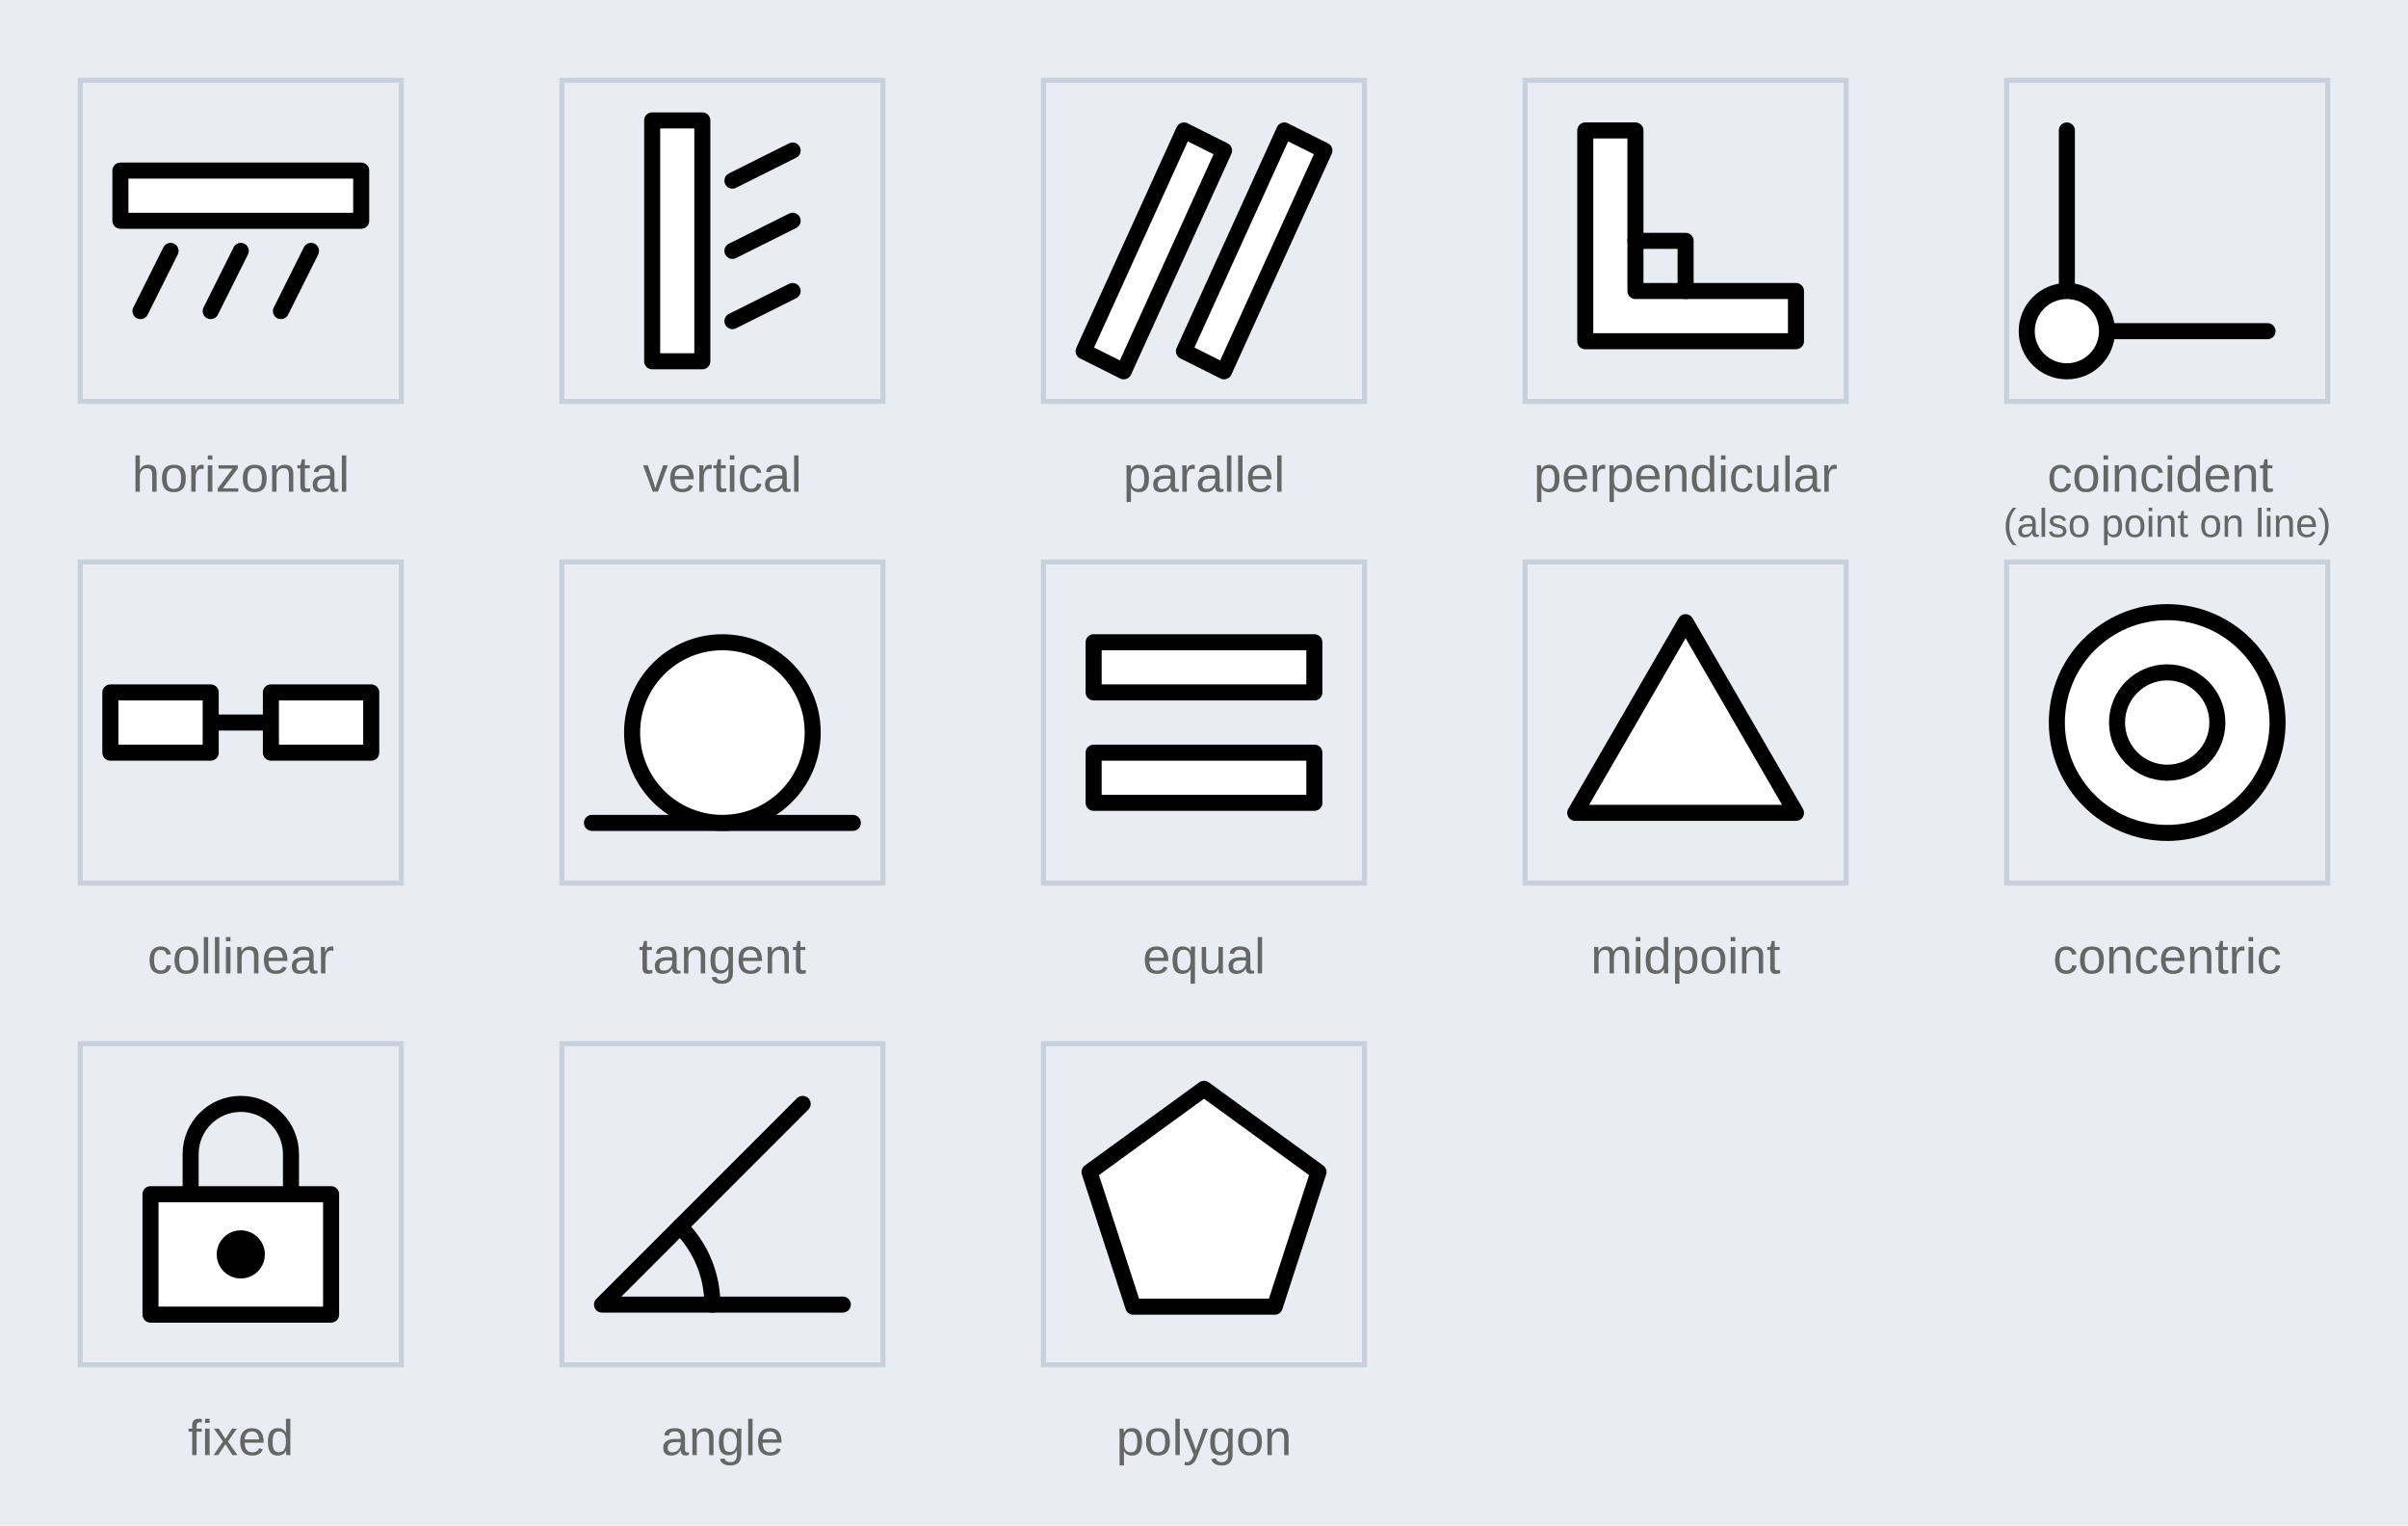
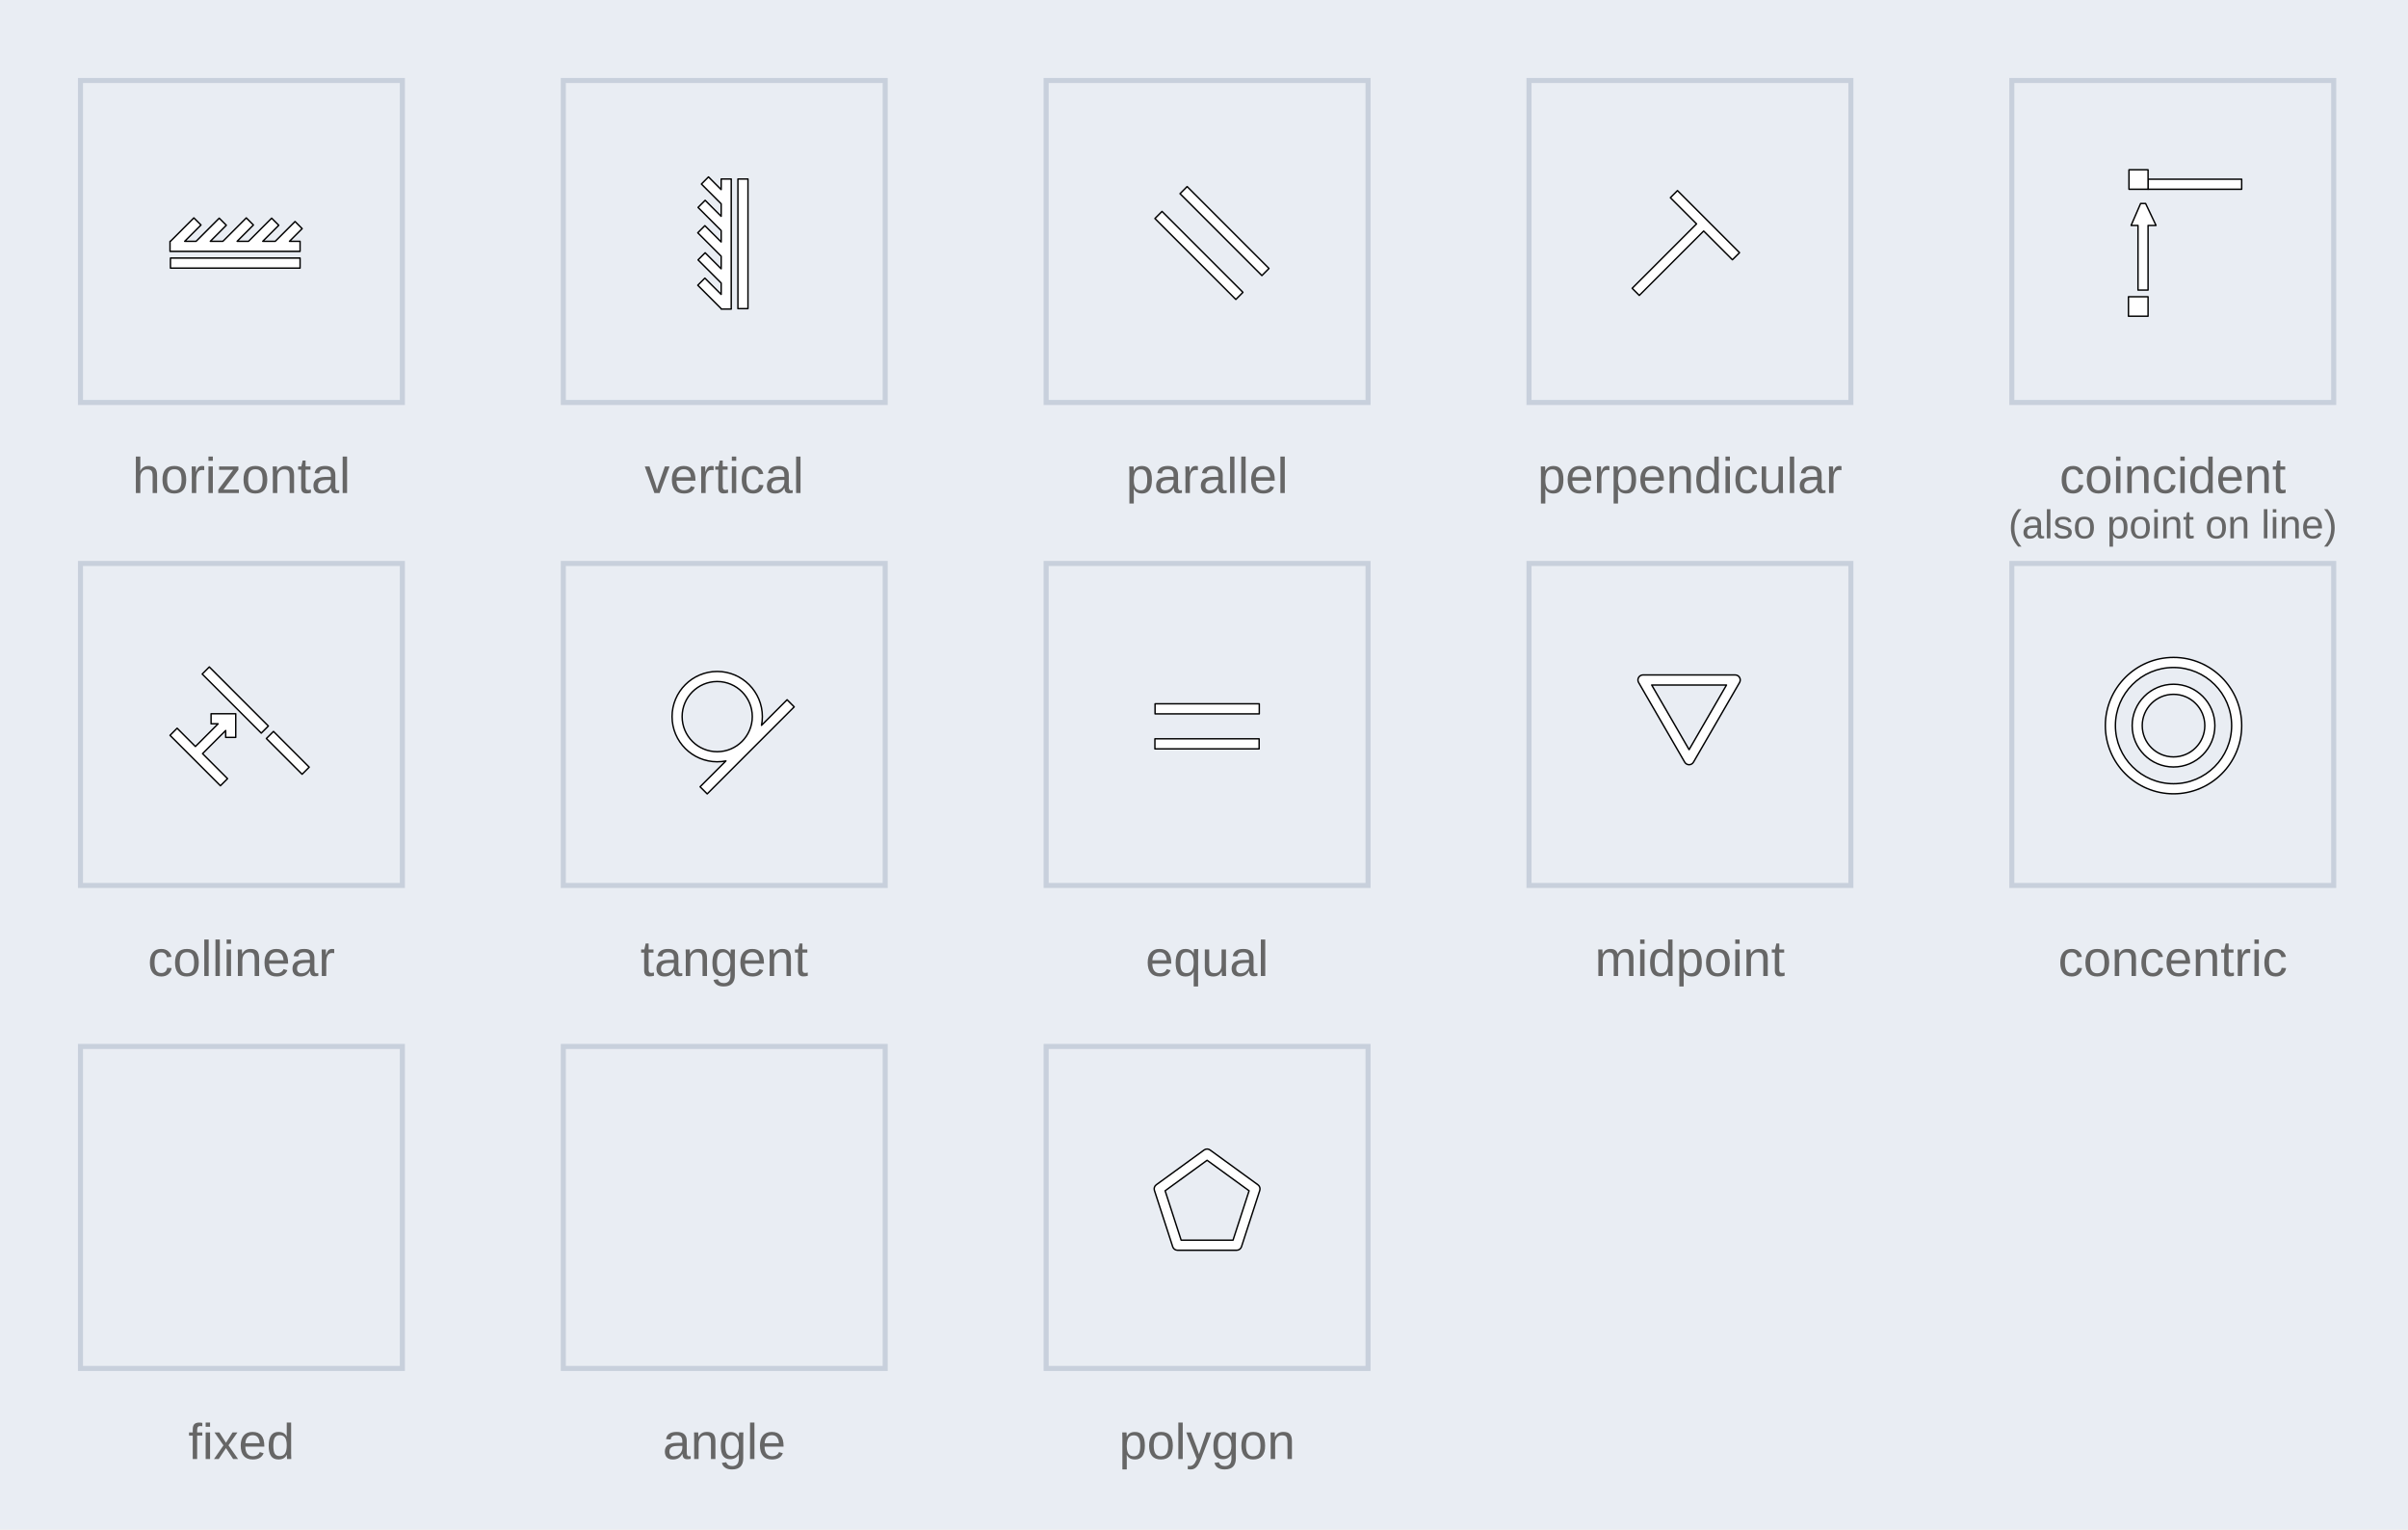
- <svg xmlns="http://www.w3.org/2000/svg" width="240" height="152" viewBox="0 0 240 152">
+ <svg xmlns="http://www.w3.org/2000/svg" width="100%" height="100%" viewBox="0 0 778 494" version="1.1" xml:space="preserve" style="fill-rule:evenodd;clip-rule:evenodd;">
  <g id="guides">
-     <rect x="0" y="0" width="240" height="152" fill="#E9EDF3" />
-     <rect x="8" y="8" width="32" height="32" fill="none" stroke="#C8D0DC" stroke-width="0.5" />
-     <rect x="56" y="8" width="32" height="32" fill="none" stroke="#C8D0DC" stroke-width="0.5" />
-     <rect x="104" y="8" width="32" height="32" fill="none" stroke="#C8D0DC" stroke-width="0.5" />
-     <rect x="152" y="8" width="32" height="32" fill="none" stroke="#C8D0DC" stroke-width="0.5" />
-     <rect x="200" y="8" width="32" height="32" fill="none" stroke="#C8D0DC" stroke-width="0.5" />
-     <rect x="8" y="56" width="32" height="32" fill="none" stroke="#C8D0DC" stroke-width="0.5" />
-     <rect x="56" y="56" width="32" height="32" fill="none" stroke="#C8D0DC" stroke-width="0.5" />
-     <rect x="104" y="56" width="32" height="32" fill="none" stroke="#C8D0DC" stroke-width="0.5" />
-     <rect x="152" y="56" width="32" height="32" fill="none" stroke="#C8D0DC" stroke-width="0.5" />
-     <rect x="200" y="56" width="32" height="32" fill="none" stroke="#C8D0DC" stroke-width="0.5" />
-     <rect x="8" y="104" width="32" height="32" fill="none" stroke="#C8D0DC" stroke-width="0.5" />
-     <rect x="56" y="104" width="32" height="32" fill="none" stroke="#C8D0DC" stroke-width="0.5" />
-     <rect x="104" y="104" width="32" height="32" fill="none" stroke="#C8D0DC" stroke-width="0.5" />
+     <rect x="-0" y="0" width="780" height="494" style="fill:rgb(233,237,243);" />
+     <rect x="26" y="26" width="104" height="104" style="fill:none;stroke:rgb(200,208,220);stroke-width:1.63px;" />
+     <rect x="182" y="26" width="104" height="104" style="fill:none;stroke:rgb(200,208,220);stroke-width:1.63px;" />
+     <rect x="338" y="26" width="104" height="104" style="fill:none;stroke:rgb(200,208,220);stroke-width:1.63px;" />
+     <rect x="494" y="26" width="104" height="104" style="fill:none;stroke:rgb(200,208,220);stroke-width:1.63px;" />
+     <rect x="650" y="26" width="104" height="104" style="fill:none;stroke:rgb(200,208,220);stroke-width:1.63px;" />
+     <rect x="26" y="182" width="104" height="104" style="fill:none;stroke:rgb(200,208,220);stroke-width:1.63px;" />
+     <rect x="182" y="182" width="104" height="104" style="fill:none;stroke:rgb(200,208,220);stroke-width:1.63px;" />
+     <rect x="338" y="182" width="104" height="104" style="fill:none;stroke:rgb(200,208,220);stroke-width:1.63px;" />
+     <rect x="494" y="182" width="104" height="104" style="fill:none;stroke:rgb(200,208,220);stroke-width:1.63px;" />
+     <rect x="650" y="182" width="104" height="104" style="fill:none;stroke:rgb(200,208,220);stroke-width:1.63px;" />
+     <rect x="26" y="338" width="104" height="104" style="fill:none;stroke:rgb(200,208,220);stroke-width:1.63px;" />
+     <rect x="182" y="338" width="104" height="104" style="fill:none;stroke:rgb(200,208,220);stroke-width:1.63px;" />
+     <rect x="338" y="338" width="104" height="104" style="fill:none;stroke:rgb(200,208,220);stroke-width:1.63px;" />
+   </g>
+   <g id="glyph-polygon">
+     <path d="M390.955,371.441L406.429,382.684C406.999,383.098 407.237,383.831 407.02,384.501L401.107,402.701C400.889,403.37 400.265,403.824 399.561,403.824L380.439,403.824C379.735,403.824 379.111,403.37 378.893,402.701L372.98,384.501C372.763,383.831 373.001,383.098 373.571,382.684L389.045,371.441C389.614,371.027 390.386,371.027 390.955,371.441ZM390,374.764L376.436,384.619L381.619,400.574L398.381,400.574L403.564,384.619L390,374.764Z" style="fill:white;stroke:black;stroke-width:0.46px;stroke-linejoin:round;stroke-miterlimit:2;" />
  </g>
  <g id="labels">
-     <text x="24" y="49" font-family="Arial, sans-serif" font-size="5" text-anchor="middle" fill="#666666">horizontal</text>
-     <text x="72" y="49" font-family="Arial, sans-serif" font-size="5" text-anchor="middle" fill="#666666">vertical</text>
-     <text x="120" y="49" font-family="Arial, sans-serif" font-size="5" text-anchor="middle" fill="#666666">parallel</text>
-     <text x="168" y="49" font-family="Arial, sans-serif" font-size="5" text-anchor="middle" fill="#666666">perpendicular</text>
-     <text x="216" y="49" font-family="Arial, sans-serif" font-size="5" text-anchor="middle" fill="#666666">coincident <tspan x="216" dy="4.5" font-size="4">(also point on line)</tspan>
-     </text>
-     <text x="24" y="97" font-family="Arial, sans-serif" font-size="5" text-anchor="middle" fill="#666666">collinear</text>
-     <text x="72" y="97" font-family="Arial, sans-serif" font-size="5" text-anchor="middle" fill="#666666">tangent</text>
-     <text x="120" y="97" font-family="Arial, sans-serif" font-size="5" text-anchor="middle" fill="#666666">equal</text>
-     <text x="168" y="97" font-family="Arial, sans-serif" font-size="5" text-anchor="middle" fill="#666666">midpoint</text>
-     <text x="216" y="97" font-family="Arial, sans-serif" font-size="5" text-anchor="middle" fill="#666666">concentric</text>
-     <text x="24" y="145" font-family="Arial, sans-serif" font-size="5" text-anchor="middle" fill="#666666">fixed</text>
-     <text x="72" y="145" font-family="Arial, sans-serif" font-size="5" text-anchor="middle" fill="#666666">angle</text>
-     <text x="120" y="145" font-family="Arial, sans-serif" font-size="5" text-anchor="middle" fill="#666666">polygon</text>
+     <g>
+       <text x="42.77px" y="159.25px" style="font-family:'ArialMT', 'Arial', sans-serif;font-size:16.25px;fill:rgb(102,102,102);">horizontal</text>
+     </g>
+     <g>
+       <text x="208.263px" y="159.25px" style="font-family:'ArialMT', 'Arial', sans-serif;font-size:16.25px;fill:rgb(102,102,102);">vertical</text>
+     </g>
+     <g>
+       <text x="363.805px" y="159.25px" style="font-family:'ArialMT', 'Arial', sans-serif;font-size:16.25px;fill:rgb(102,102,102);">parallel</text>
+     </g>
+     <g>
+       <text x="496.766px" y="159.25px" style="font-family:'ArialMT', 'Arial', sans-serif;font-size:16.25px;fill:rgb(102,102,102);">perpendicular</text>
+     </g>
+     <g>
+       <g>
+         <text x="665.415px" y="159.25px" style="font-family:'ArialMT', 'Arial', sans-serif;font-size:16.25px;fill:rgb(102,102,102);">coincident</text>
+       </g>
+       <g>
+         <text x="648.885px" y="173.875px" style="font-family:'ArialMT', 'Arial', sans-serif;font-size:13px;fill:rgb(102,102,102);">(also point on line)</text>
+       </g>
+     </g>
+     <g>
+       <text x="47.742px" y="315.25px" style="font-family:'ArialMT', 'Arial', sans-serif;font-size:16.25px;fill:rgb(102,102,102);">collinear</text>
+     </g>
+     <g>
+       <text x="206.892px" y="315.25px" style="font-family:'ArialMT', 'Arial', sans-serif;font-size:16.25px;fill:rgb(102,102,102);">tangent</text>
+     </g>
+     <g>
+       <text x="370.12px" y="315.25px" style="font-family:'ArialMT', 'Arial', sans-serif;font-size:16.25px;fill:rgb(102,102,102);">equal</text>
+     </g>
+     <g>
+       <text x="515.291px" y="315.25px" style="font-family:'ArialMT', 'Arial', sans-serif;font-size:16.25px;fill:rgb(102,102,102);">midpoint</text>
+     </g>
+     <g>
+       <text x="664.969px" y="315.25px" style="font-family:'ArialMT', 'Arial', sans-serif;font-size:16.25px;fill:rgb(102,102,102);">concentric</text>
+     </g>
+     <g>
+       <g>
+         <text x="60.837px" y="471.25px" style="font-family:'ArialMT', 'Arial', sans-serif;font-size:16.25px;fill:rgb(102,102,102);">ﬁ</text>
+         <text x="68.962px" y="471.25px" style="font-family:'ArialMT', 'Arial', sans-serif;font-size:16.25px;fill:rgb(102,102,102);">xed</text>
+       </g>
+     </g>
+     <g>
+       <text x="214.12px" y="471.25px" style="font-family:'ArialMT', 'Arial', sans-serif;font-size:16.25px;fill:rgb(102,102,102);">angle</text>
+     </g>
+     <g>
+       <text x="361.54px" y="471.25px" style="font-family:'ArialMT', 'Arial', sans-serif;font-size:16.25px;fill:rgb(102,102,102);">polygon</text>
+     </g>
  </g>
  <g id="glyph-horizontal">
-     <path d="M12,17 L36,17 L36,22 L12,22 Z" fill="#FFFFFF" stroke="#000000" stroke-width="1.6" stroke-linecap="round" stroke-linejoin="round" />
-     <path d="M17,25 L14,31" fill="none" stroke="#000000" stroke-width="1.6" stroke-linecap="round" stroke-linejoin="round" />
-     <path d="M24,25 L21,31" fill="none" stroke="#000000" stroke-width="1.6" stroke-linecap="round" stroke-linejoin="round" />
-     <path d="M31,25 L28,31" fill="none" stroke="#000000" stroke-width="1.6" stroke-linecap="round" stroke-linejoin="round" />
+     <path d="M90.265,81.192L54.931,81.192L54.931,77.942L55.071,77.942L62.637,70.376L64.935,72.673L59.67,77.942L63.352,77.942L70.827,70.467L73.125,72.764L67.948,77.942L72.013,77.942L79.579,70.376L81.877,72.673L76.612,77.942L80.294,77.942L87.769,70.467L90.067,72.764L84.89,77.942L88.933,77.942L95.326,71.549L97.627,73.847L93.528,77.942L96.951,77.942L96.951,81.192L90.278,81.192L90.272,81.198L90.265,81.192ZM96.951,83.35L96.951,86.6L55.074,86.6L55.074,83.35L96.951,83.35Z" style="fill:white;stroke:black;stroke-width:0.46px;stroke-linejoin:round;" />
  </g>
  <g id="glyph-vertical">
-     <path d="M65,12 L70,12 L70,36 L65,36 Z" fill="#FFFFFF" stroke="#000000" stroke-width="1.6" stroke-linecap="round" stroke-linejoin="round" />
-     <path d="M73,18 L79,15" fill="none" stroke="#000000" stroke-width="1.6" stroke-linecap="round" stroke-linejoin="round" />
-     <path d="M73,25 L79,22" fill="none" stroke="#000000" stroke-width="1.6" stroke-linecap="round" stroke-linejoin="round" />
-     <path d="M73,32 L79,29" fill="none" stroke="#000000" stroke-width="1.6" stroke-linecap="round" stroke-linejoin="round" />
+     <path d="M236.255,64.503L236.255,99.837L233.005,99.837L233.005,99.697L225.439,92.131L227.737,89.833L233.005,95.098L233.005,91.416L225.53,83.941L227.828,81.643L233.005,86.821L233.005,82.755L225.439,75.189L227.737,72.891L233.005,78.156L233.005,74.474L225.53,66.999L227.828,64.701L233.005,69.878L233.005,65.835L226.613,59.443L228.91,57.142L233.005,61.24L233.005,57.818L236.255,57.818L236.255,64.49L236.262,64.496L236.255,64.503ZM238.413,57.818L241.663,57.818L241.663,99.694L238.413,99.694L238.413,57.818Z" style="fill:white;stroke:black;stroke-width:0.46px;stroke-linejoin:round;" />
  </g>
  <g id="glyph-parallel">
-     <path d="M108,35 L118,13 L122,15 L112,37 Z" fill="#FFFFFF" stroke="#000000" stroke-width="1.6" stroke-linecap="round" stroke-linejoin="round" />
-     <path d="M118,35 L128,13 L132,15 L122,37 Z" fill="#FFFFFF" stroke="#000000" stroke-width="1.6" stroke-linecap="round" stroke-linejoin="round" />
+     <path d="M410,86.71L407.703,89.008L381.251,62.556L383.549,60.258L410,86.71Z" style="fill:white;stroke:black;stroke-width:0.46px;stroke-linejoin:round;" />
+     <path d="M401.583,94.422L399.285,96.723L373.142,70.58L375.44,68.283L401.583,94.422Z" style="fill:white;stroke:black;stroke-width:0.46px;stroke-linejoin:round;" />
  </g>
  <g id="glyph-perpendicular">
-     <path d="M158,13 L163,13 L163,29 L179,29 L179,34 L158,34 Z" fill="#FFFFFF" stroke="#000000" stroke-width="1.6" stroke-linecap="round" stroke-linejoin="round" />
-     <path d="M163,24 L168,24 L168,29" fill="none" stroke="#000000" stroke-width="1.6" stroke-linecap="round" stroke-linejoin="round" />
+     <path d="M548.138,72.319L539.676,63.856L541.976,61.558L562.026,81.608L559.725,83.905L550.436,74.617L529.633,95.42L527.335,93.122L548.138,72.319Z" style="fill:white;stroke:black;stroke-width:0.46px;stroke-linejoin:round;" />
  </g>
  <g id="glyph-coincident">
-     <path d="M206,13 L206,33 L226,33" fill="none" stroke="#000000" stroke-width="1.6" stroke-linecap="round" stroke-linejoin="round" />
-     <circle cx="206" cy="33" r="4" fill="#FFFFFF" stroke="#000000" stroke-width="1.6" stroke-linecap="round" stroke-linejoin="round" />
+     <path d="M690.768,72.813L690.768,93.688L694.018,93.688L694.018,72.813L696.589,72.813L693.222,65.721L691.613,65.722L688.538,72.813L690.768,72.813Z" style="fill:white;stroke:black;stroke-width:0.46px;stroke-linejoin:round;" />
+     <rect x="694.011" y="57.879" width="30.254" height="3.25" style="fill:white;stroke:black;stroke-width:0.46px;stroke-linejoin:round;" />
+     <rect x="687.849" y="54.837" width="6.169" height="6.292" style="fill:white;stroke:black;stroke-width:0.46px;stroke-linejoin:round;" />
+     <rect x="687.68" y="95.849" width="6.338" height="6.292" style="fill:white;stroke:black;stroke-width:0.46px;stroke-linejoin:round;" />
  </g>
  <g id="glyph-collinear">
-     <path d="M16,72 L32,72" fill="none" stroke="#000000" stroke-width="1.6" stroke-linecap="round" stroke-linejoin="round" />
-     <path d="M11,69 L21,69 L21,75 L11,75 Z" fill="#FFFFFF" stroke="#000000" stroke-width="1.6" stroke-linecap="round" stroke-linejoin="round" />
-     <path d="M27,69 L37,69 L37,75 L27,75 Z" fill="#FFFFFF" stroke="#000000" stroke-width="1.6" stroke-linecap="round" stroke-linejoin="round" />
+     <path d="M97.604,250.084L99.902,247.787L88.361,236.243L86.06,238.54L97.604,250.084Z" style="fill:white;stroke:black;stroke-width:0.46px;stroke-linejoin:round;" />
+     <path d="M84.409,236.798L86.707,234.501L67.626,215.42L65.328,217.718L84.409,236.798Z" style="fill:white;stroke:black;stroke-width:0.46px;stroke-linejoin:round;" />
+     <path d="M70.476,233.782L63.138,241.121L57.229,235.212L54.931,237.51L71.214,253.793L73.512,251.495L65.435,243.419L72.914,235.944L72.914,238.176L76.164,238.176L76.164,230.532L68.198,230.532L68.198,233.782L70.476,233.782Z" style="fill:white;stroke:black;stroke-width:0.46px;stroke-linejoin:round;" />
  </g>
  <g id="glyph-tangent">
-     <path d="M59,82 L85,82" fill="none" stroke="#000000" stroke-width="1.6" stroke-linecap="round" stroke-linejoin="round" />
-     <circle cx="72" cy="73" r="9" fill="#FFFFFF" stroke="#000000" stroke-width="1.6" stroke-linecap="round" stroke-linejoin="round" />
+     <path d="M234.539,245.778C233.626,245.957 232.687,246.051 231.725,246.051C223.675,246.051 217.139,239.515 217.139,231.465C217.139,223.415 223.675,216.879 231.725,216.879C239.775,216.879 246.311,223.415 246.311,231.465C246.311,232.427 246.217,233.37 246.038,234.28L254.303,226.015L256.6,228.313L228.488,256.425L226.19,254.127L234.539,245.778ZM243.061,231.465C243.061,225.209 237.981,220.129 231.725,220.129C225.469,220.129 220.389,225.209 220.389,231.465C220.389,237.721 225.469,242.801 231.725,242.801C237.981,242.801 243.061,237.721 243.061,231.465Z" style="fill:white;stroke:black;stroke-width:0.46px;stroke-linejoin:round;" />
  </g>
  <g id="glyph-equal">
-     <path d="M109,64 L131,64 L131,69 L109,69 Z" fill="#FFFFFF" stroke="#000000" stroke-width="1.6" stroke-linecap="round" stroke-linejoin="round" />
-     <path d="M109,75 L131,75 L131,80 L109,80 Z" fill="#FFFFFF" stroke="#000000" stroke-width="1.6" stroke-linecap="round" stroke-linejoin="round" />
+     <rect x="373.188" y="227.328" width="33.673" height="3.25" style="fill:white;stroke:black;stroke-width:0.46px;stroke-linejoin:round;" />
+     <rect x="373.139" y="238.635" width="33.673" height="3.25" style="fill:white;stroke:black;stroke-width:0.46px;stroke-linejoin:round;" />
  </g>
  <g id="glyph-midpoint">
-     <path d="M168,62 L179,81 L157,81 Z" fill="#FFFFFF" stroke="#000000" stroke-width="1.6" stroke-linecap="round" stroke-linejoin="round" />
+     <path d="M544.32,246.191L529.418,220.448C529.126,219.944 529.126,219.323 529.415,218.823C529.708,218.316 530.244,218.007 530.822,218.007L560.631,218.007C561.213,218.007 561.749,218.316 562.039,218.823C562.328,219.323 562.328,219.944 562.039,220.448L547.134,246.191C546.845,246.691 546.309,247 545.727,247C545.149,247 544.612,246.691 544.32,246.191ZM545.727,242.132L557.814,221.257L533.643,221.257L545.727,242.132Z" style="fill:white;stroke:black;stroke-width:0.46px;stroke-linejoin:round;" />
  </g>
  <g id="glyph-concentric">
-     <circle cx="216" cy="72" r="11" fill="#FFFFFF" stroke="#000000" stroke-width="1.6" stroke-linecap="round" stroke-linejoin="round" />
-     <circle cx="216" cy="72" r="5" fill="#FFFFFF" stroke="#000000" stroke-width="1.6" stroke-linecap="round" stroke-linejoin="round" />
-   </g>
-   <g id="glyph-fixed">
-     <path d="M19,119 L19,115 A5,5 0 0 1 29,115 L29,119" fill="none" stroke="#000000" stroke-width="1.6" stroke-linecap="round" stroke-linejoin="round" />
-     <path d="M15,119 L33,119 L33,131 L15,131 Z" fill="#FFFFFF" stroke="#000000" stroke-width="1.6" stroke-linecap="round" stroke-linejoin="round" />
-     <circle cx="24" cy="125" r="1.6" fill="#000000" stroke="#000000" stroke-width="1.6" stroke-linecap="round" stroke-linejoin="round" />
-   </g>
-   <g id="glyph-angle">
-     <path d="M84,130 L60,130 L80,110" fill="none" stroke="#000000" stroke-width="1.6" stroke-linecap="round" stroke-linejoin="round" />
-     <path d="M71,130 A11,11 0 0 0 67.78,122.22" fill="none" stroke="#000000" stroke-width="1.6" stroke-linecap="round" stroke-linejoin="round" />
-   </g>
-   <g id="glyph-polygon">
-     <path d="M120,108.5 L131.41,116.79 L127.05,130.21 L112.95,130.21 L108.59,116.79 Z" fill="#FFFFFF" stroke="#000000" stroke-width="1.6" stroke-linecap="round" stroke-linejoin="round" />
+     <path d="M702.244,212.345C714.399,212.345 724.269,222.216 724.269,234.371C724.269,246.526 714.399,256.396 702.244,256.396C690.089,256.396 680.218,246.526 680.218,234.371C680.218,222.216 690.089,212.345 702.244,212.345ZM702.244,215.595C691.883,215.595 683.468,224.01 683.468,234.371C683.468,244.732 691.883,253.146 702.244,253.146C712.605,253.146 721.019,244.732 721.019,234.371C721.019,224.01 712.605,215.595 702.244,215.595Z" style="fill:white;stroke:black;stroke-width:0.46px;stroke-linejoin:round;" />
+     <path d="M702.244,221.01C709.618,221.01 715.604,226.996 715.604,234.371C715.604,241.745 709.618,247.731 702.244,247.731C694.869,247.731 688.883,241.745 688.883,234.371C688.883,226.996 694.869,221.01 702.244,221.01ZM702.244,224.26C696.663,224.26 692.133,228.79 692.133,234.371C692.133,239.951 696.663,244.481 702.244,244.481C707.824,244.481 712.354,239.951 712.354,234.371C712.354,228.79 707.824,224.26 702.244,224.26Z" style="fill:white;stroke:black;stroke-width:0.46px;stroke-linejoin:round;" />
  </g>
</svg>
